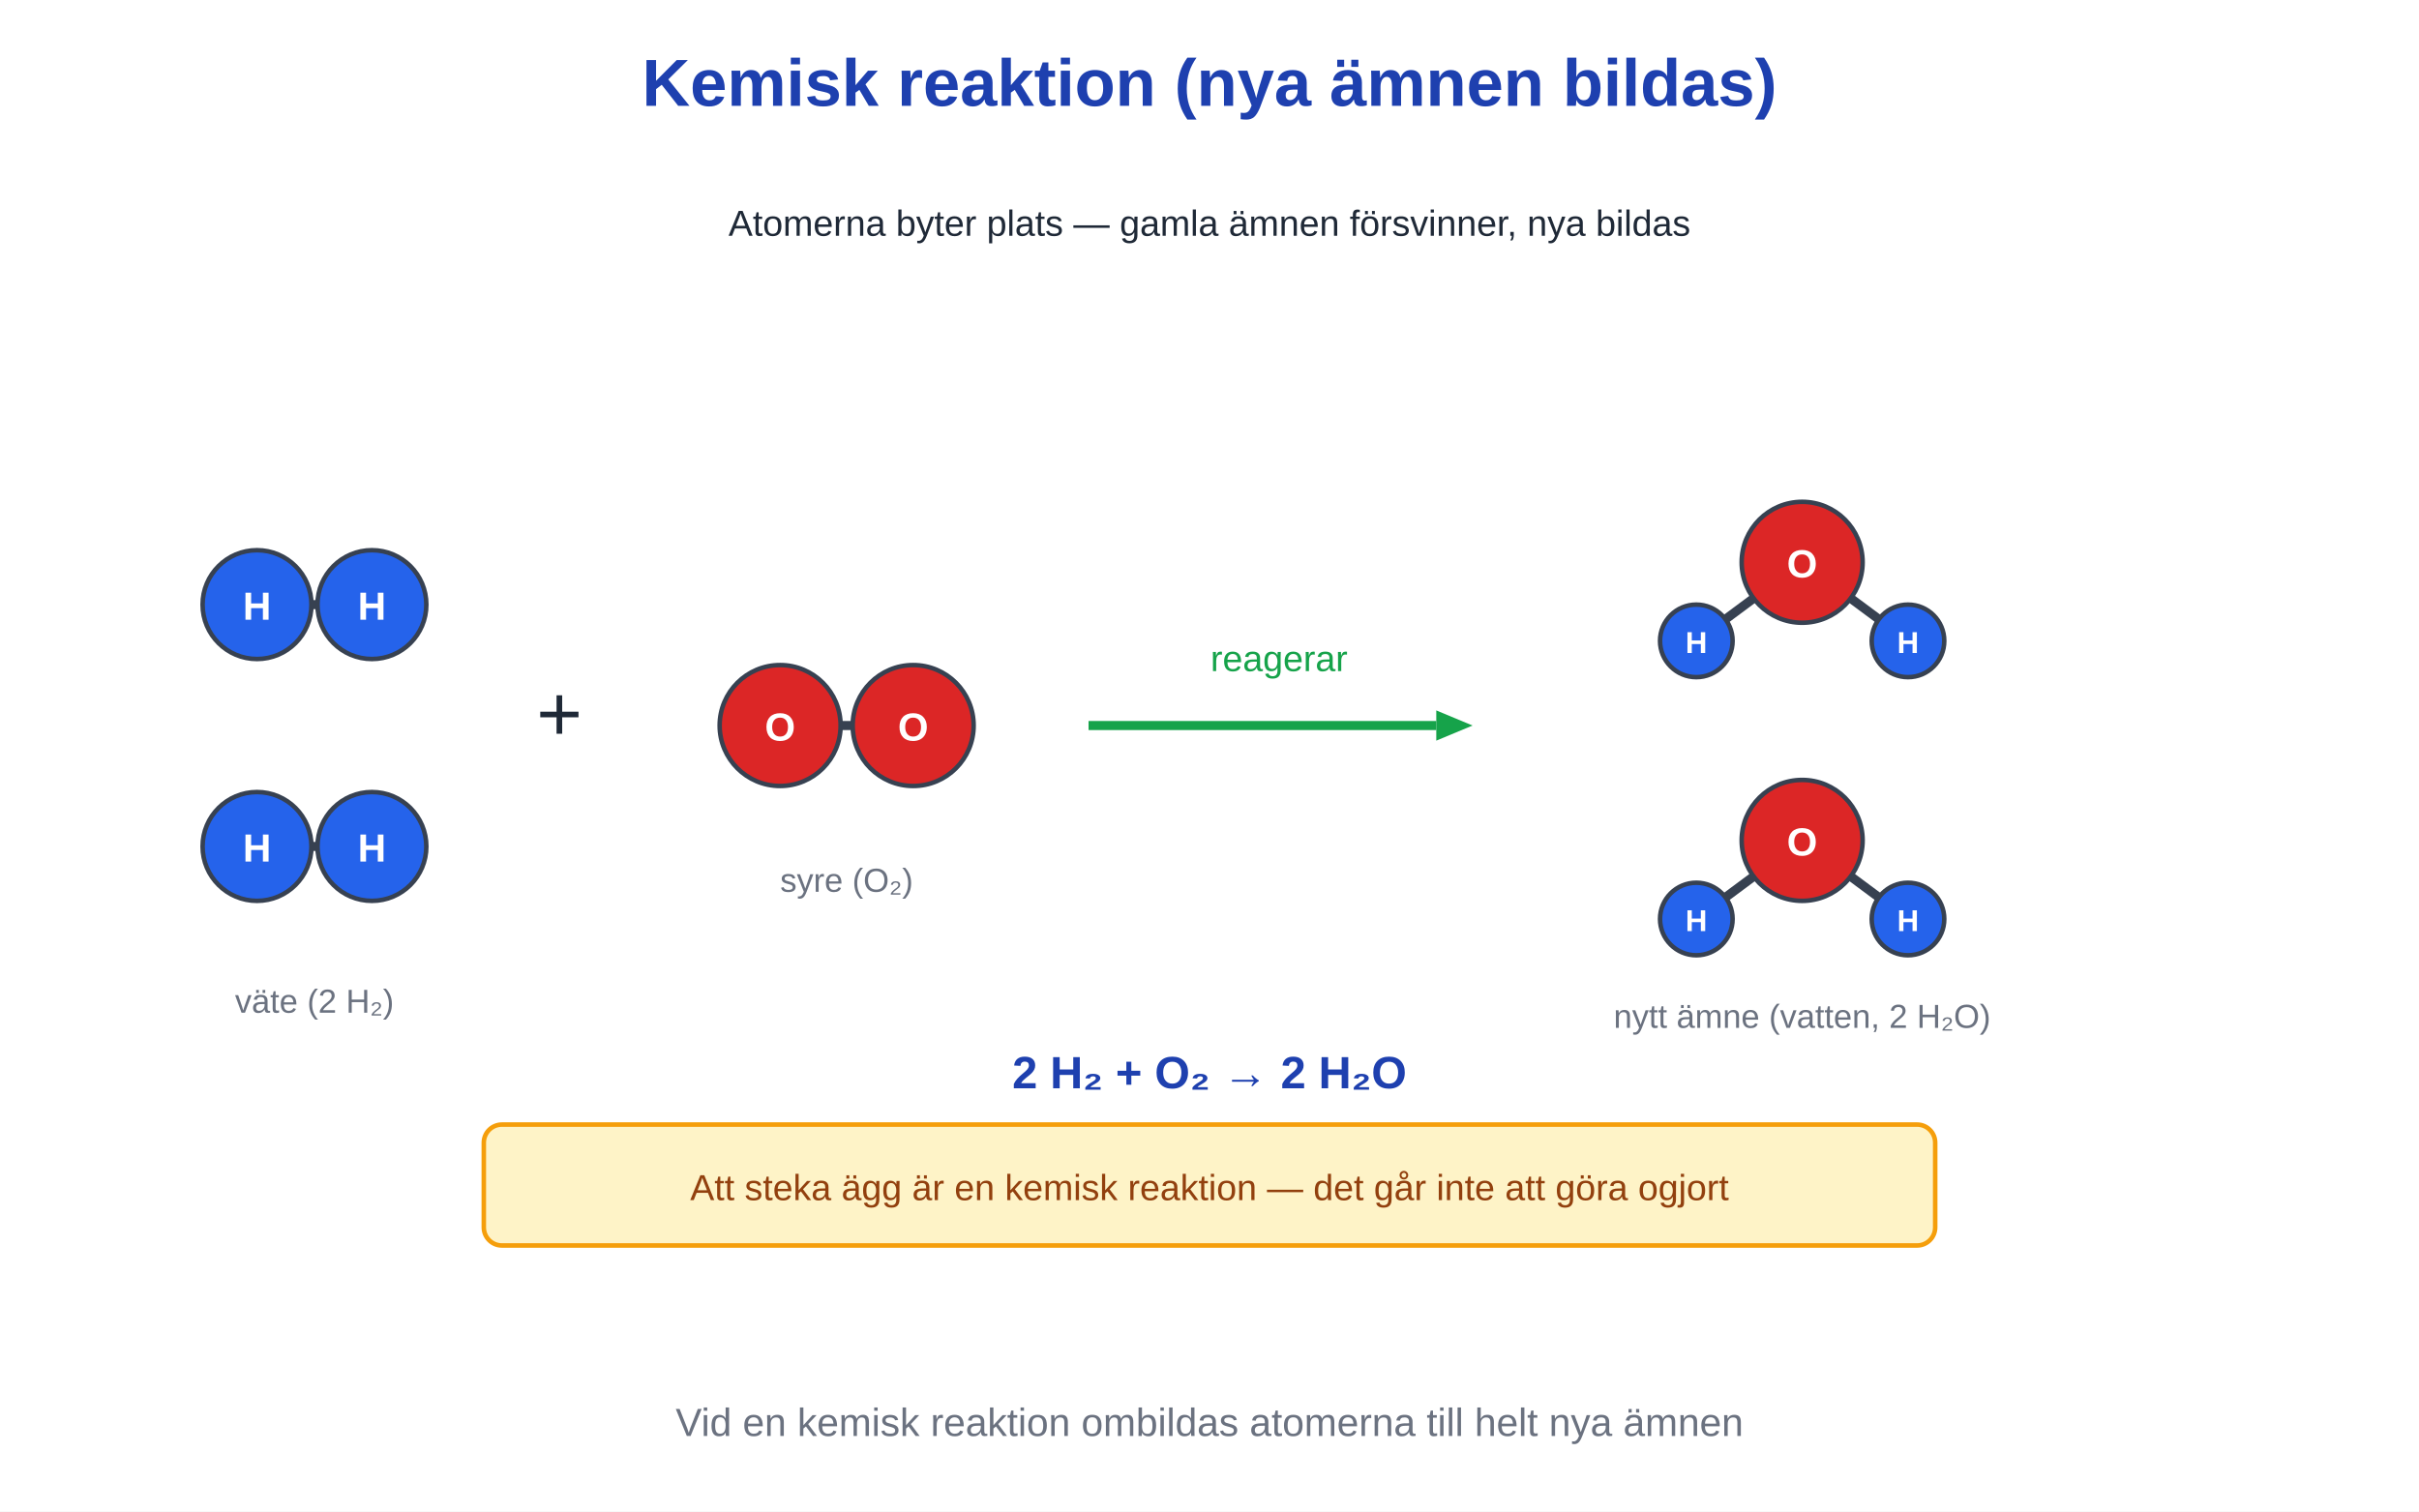
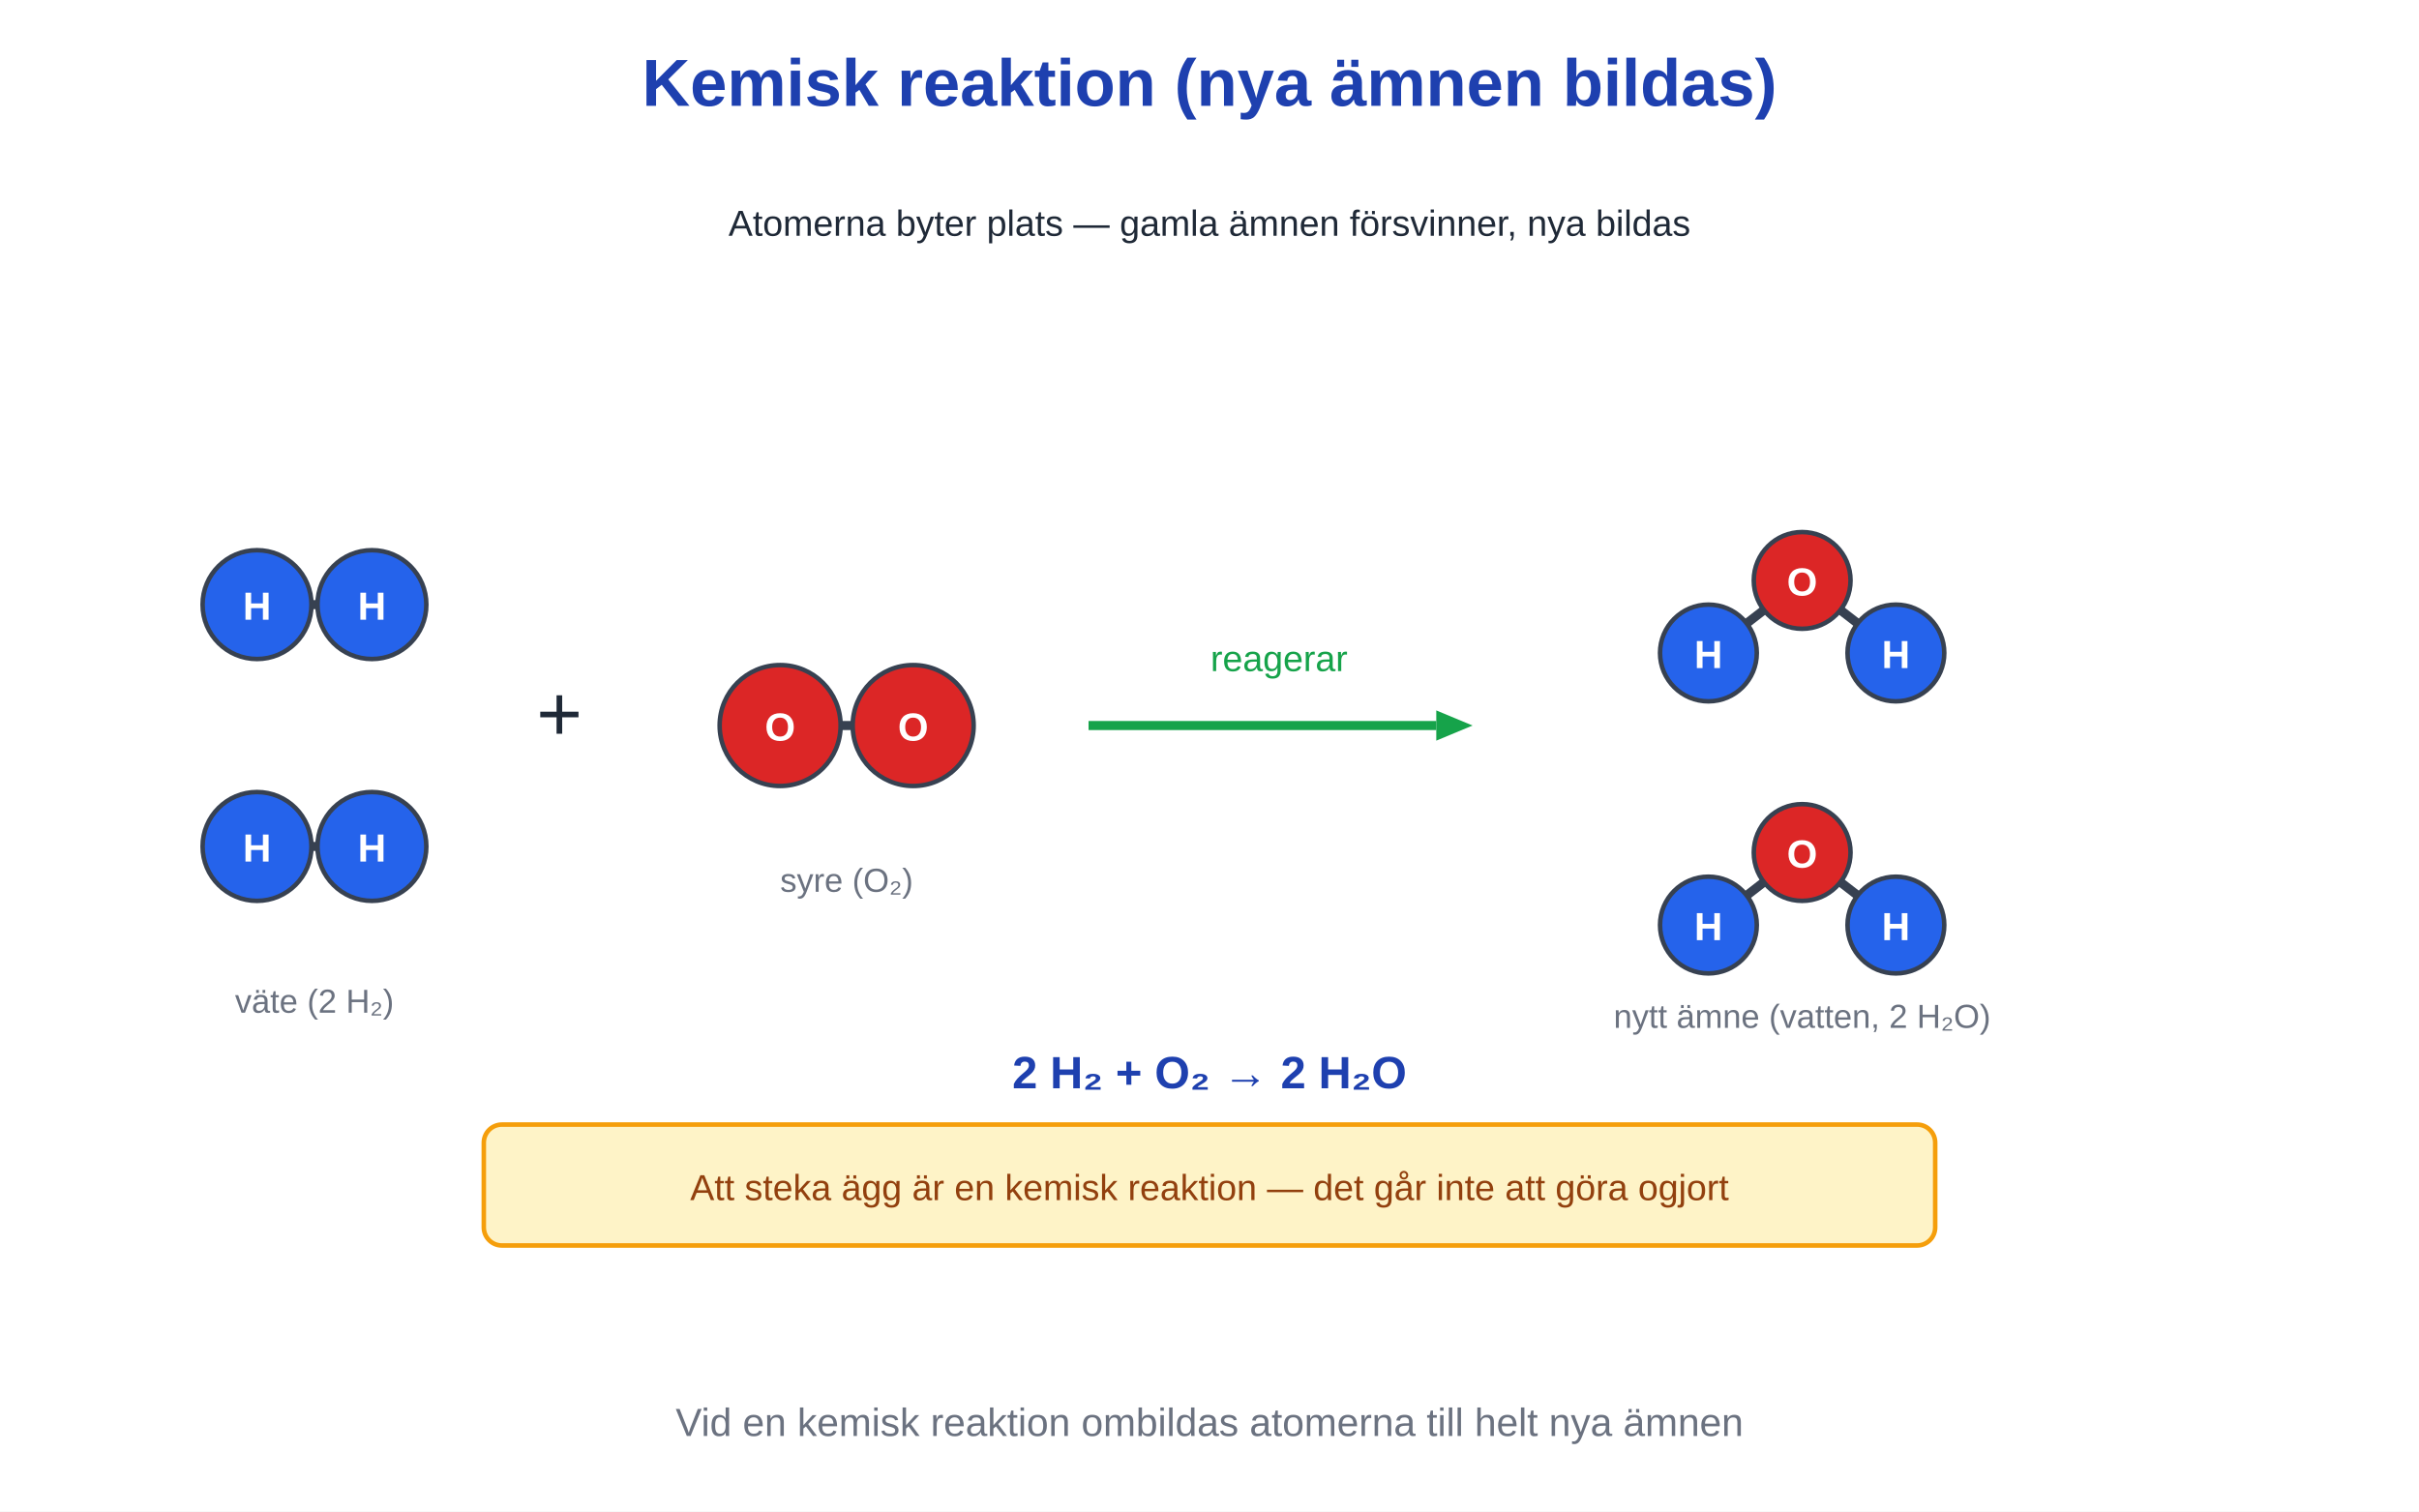
<svg xmlns="http://www.w3.org/2000/svg" viewBox="0 0 800 500" width="800" height="500">
  <rect width="800" height="500" fill="white" />
  <text x="400" y="35" font-family="Arial,sans-serif" font-size="22" fill="#1e40af" text-anchor="middle" font-weight="bold">Kemisk reaktion (nya ämnen bildas)</text>
  <text x="400" y="78" font-family="Arial,sans-serif" font-size="12" fill="#1f2937" text-anchor="middle">Atomerna byter plats — gamla ämnen försvinner, nya bildas</text>
  <circle cx="85.0" cy="200" r="18" fill="#2563eb" stroke="#374151" stroke-width="1.5" />
  <text x="85.0" y="205" font-family="Arial,sans-serif" font-size="13" fill="white" text-anchor="middle" font-weight="bold">H</text>
  <circle cx="123.0" cy="200" r="18" fill="#2563eb" stroke="#374151" stroke-width="1.5" />
  <text x="123.0" y="205" font-family="Arial,sans-serif" font-size="13" fill="white" text-anchor="middle" font-weight="bold">H</text>
  <line x1="103.0" y1="200" x2="105.0" y2="200" stroke="#374151" stroke-width="3" />
  <circle cx="85.0" cy="280" r="18" fill="#2563eb" stroke="#374151" stroke-width="1.5" />
  <text x="85.0" y="285" font-family="Arial,sans-serif" font-size="13" fill="white" text-anchor="middle" font-weight="bold">H</text>
  <circle cx="123.0" cy="280" r="18" fill="#2563eb" stroke="#374151" stroke-width="1.5" />
  <text x="123.0" y="285" font-family="Arial,sans-serif" font-size="13" fill="white" text-anchor="middle" font-weight="bold">H</text>
  <line x1="103.0" y1="280" x2="105.0" y2="280" stroke="#374151" stroke-width="3" />
  <text x="104" y="335" font-family="Arial,sans-serif" font-size="11" fill="#6b7280" text-anchor="middle">väte (2 H₂)</text>
  <text x="185" y="245" font-family="Arial,sans-serif" font-size="26" fill="#1f2937" text-anchor="middle">+</text>
  <circle cx="258.0" cy="240" r="20" fill="#dc2626" stroke="#374151" stroke-width="1.5" />
  <text x="258.0" y="245" font-family="Arial,sans-serif" font-size="13" fill="white" text-anchor="middle" font-weight="bold">O</text>
  <circle cx="302.0" cy="240" r="20" fill="#dc2626" stroke="#374151" stroke-width="1.5" />
  <text x="302.0" y="245" font-family="Arial,sans-serif" font-size="13" fill="white" text-anchor="middle" font-weight="bold">O</text>
  <line x1="278.0" y1="240" x2="282.0" y2="240" stroke="#374151" stroke-width="3" />
  <text x="280" y="295" font-family="Arial,sans-serif" font-size="11" fill="#6b7280" text-anchor="middle">syre (O₂)</text>
  <line x1="360.0" y1="240.0" x2="475.0" y2="240.0" stroke="#16a34a" stroke-width="3" />
  <polygon points="487.0,240.0 475.0,235.0 475.0,245.0" fill="#16a34a" />
  <text x="423" y="222" font-family="Arial,sans-serif" font-size="12" fill="#16a34a" text-anchor="middle">reagerar</text>
-   <line x1="596" y1="186" x2="561" y2="212" stroke="#374151" stroke-width="3" />
-   <line x1="596" y1="186" x2="631" y2="212" stroke="#374151" stroke-width="3" />
-   <circle cx="596" cy="186" r="20" fill="#dc2626" stroke="#374151" stroke-width="1.5" />
-   <text x="596" y="191" font-family="Arial,sans-serif" font-size="13" fill="white" text-anchor="middle" font-weight="bold">O</text>
-   <circle cx="561" cy="212" r="12" fill="#2563eb" stroke="#374151" stroke-width="1.5" />
-   <text x="561" y="216" font-family="Arial,sans-serif" font-size="10" fill="white" text-anchor="middle" font-weight="bold">H</text>
-   <circle cx="631" cy="212" r="12" fill="#2563eb" stroke="#374151" stroke-width="1.5" />
-   <text x="631" y="216" font-family="Arial,sans-serif" font-size="10" fill="white" text-anchor="middle" font-weight="bold">H</text>
-   <line x1="596" y1="278" x2="561" y2="304" stroke="#374151" stroke-width="3" />
-   <line x1="596" y1="278" x2="631" y2="304" stroke="#374151" stroke-width="3" />
-   <circle cx="596" cy="278" r="20" fill="#dc2626" stroke="#374151" stroke-width="1.5" />
-   <text x="596" y="283" font-family="Arial,sans-serif" font-size="13" fill="white" text-anchor="middle" font-weight="bold">O</text>
-   <circle cx="561" cy="304" r="12" fill="#2563eb" stroke="#374151" stroke-width="1.5" />
-   <text x="561" y="308" font-family="Arial,sans-serif" font-size="10" fill="white" text-anchor="middle" font-weight="bold">H</text>
-   <circle cx="631" cy="304" r="12" fill="#2563eb" stroke="#374151" stroke-width="1.5" />
-   <text x="631" y="308" font-family="Arial,sans-serif" font-size="10" fill="white" text-anchor="middle" font-weight="bold">H</text>
+   <line x1="596" y1="192" x2="565" y2="216" stroke="#374151" stroke-width="3" />
+   <line x1="596" y1="192" x2="627" y2="216" stroke="#374151" stroke-width="3" />
+   <circle cx="596" cy="192" r="16" fill="#dc2626" stroke="#374151" stroke-width="1.5" />
+   <text x="596" y="197" font-family="Arial,sans-serif" font-size="13" fill="white" text-anchor="middle" font-weight="bold">O</text>
+   <circle cx="565" cy="216" r="16" fill="#2563eb" stroke="#374151" stroke-width="1.5" />
+   <text x="565" y="221" font-family="Arial,sans-serif" font-size="13" fill="white" text-anchor="middle" font-weight="bold">H</text>
+   <circle cx="627" cy="216" r="16" fill="#2563eb" stroke="#374151" stroke-width="1.5" />
+   <text x="627" y="221" font-family="Arial,sans-serif" font-size="13" fill="white" text-anchor="middle" font-weight="bold">H</text>
+   <line x1="596" y1="282" x2="565" y2="306" stroke="#374151" stroke-width="3" />
+   <line x1="596" y1="282" x2="627" y2="306" stroke="#374151" stroke-width="3" />
+   <circle cx="596" cy="282" r="16" fill="#dc2626" stroke="#374151" stroke-width="1.5" />
+   <text x="596" y="287" font-family="Arial,sans-serif" font-size="13" fill="white" text-anchor="middle" font-weight="bold">O</text>
+   <circle cx="565" cy="306" r="16" fill="#2563eb" stroke="#374151" stroke-width="1.5" />
+   <text x="565" y="311" font-family="Arial,sans-serif" font-size="13" fill="white" text-anchor="middle" font-weight="bold">H</text>
+   <circle cx="627" cy="306" r="16" fill="#2563eb" stroke="#374151" stroke-width="1.5" />
+   <text x="627" y="311" font-family="Arial,sans-serif" font-size="13" fill="white" text-anchor="middle" font-weight="bold">H</text>
  <text x="596" y="340" font-family="Arial,sans-serif" font-size="11" fill="#6b7280" text-anchor="middle">nytt ämne (vatten, 2 H₂O)</text>
  <text x="400" y="360" font-family="Arial,sans-serif" font-size="15" fill="#1e40af" text-anchor="middle" font-weight="bold">2 H₂ + O₂ → 2 H₂O</text>
  <rect x="160" y="372" width="480" height="40" fill="#fef3c7" stroke="#f59e0b" stroke-width="1.5" rx="6" />
  <text x="400" y="397" font-family="Arial,sans-serif" font-size="12" fill="#92400e" text-anchor="middle">Att steka ägg är en kemisk reaktion — det går inte att göra ogjort</text>
  <text x="400" y="475" font-family="Arial,sans-serif" font-size="13" fill="#6b7280" text-anchor="middle">Vid en kemisk reaktion ombildas atomerna till helt nya ämnen</text>
</svg>
